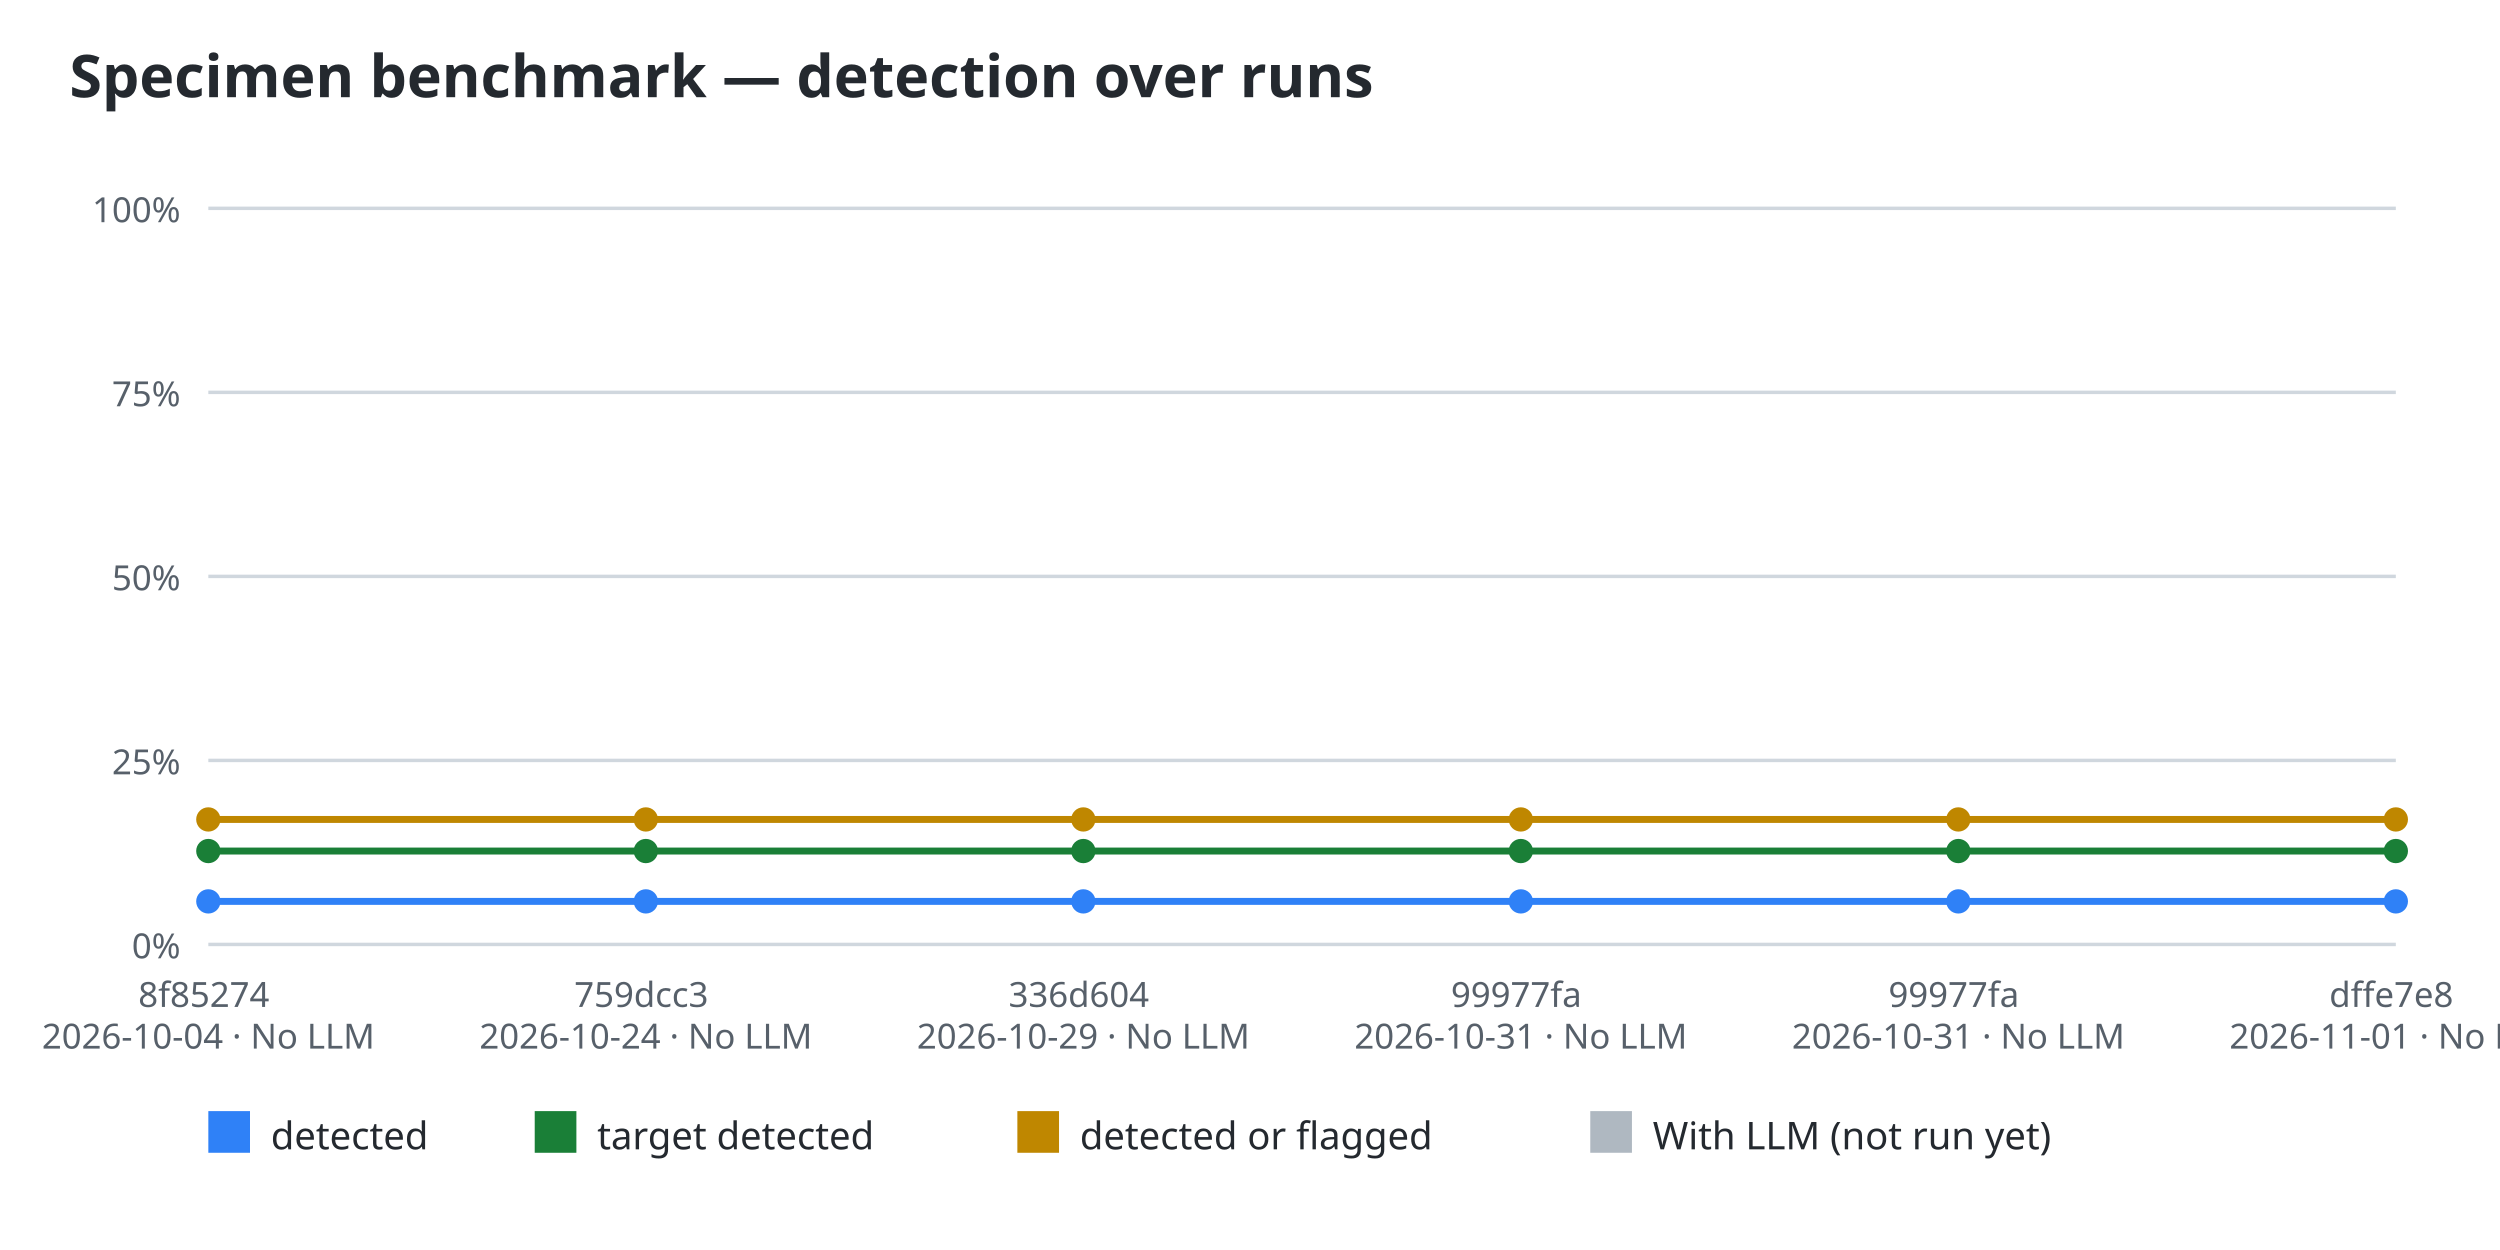
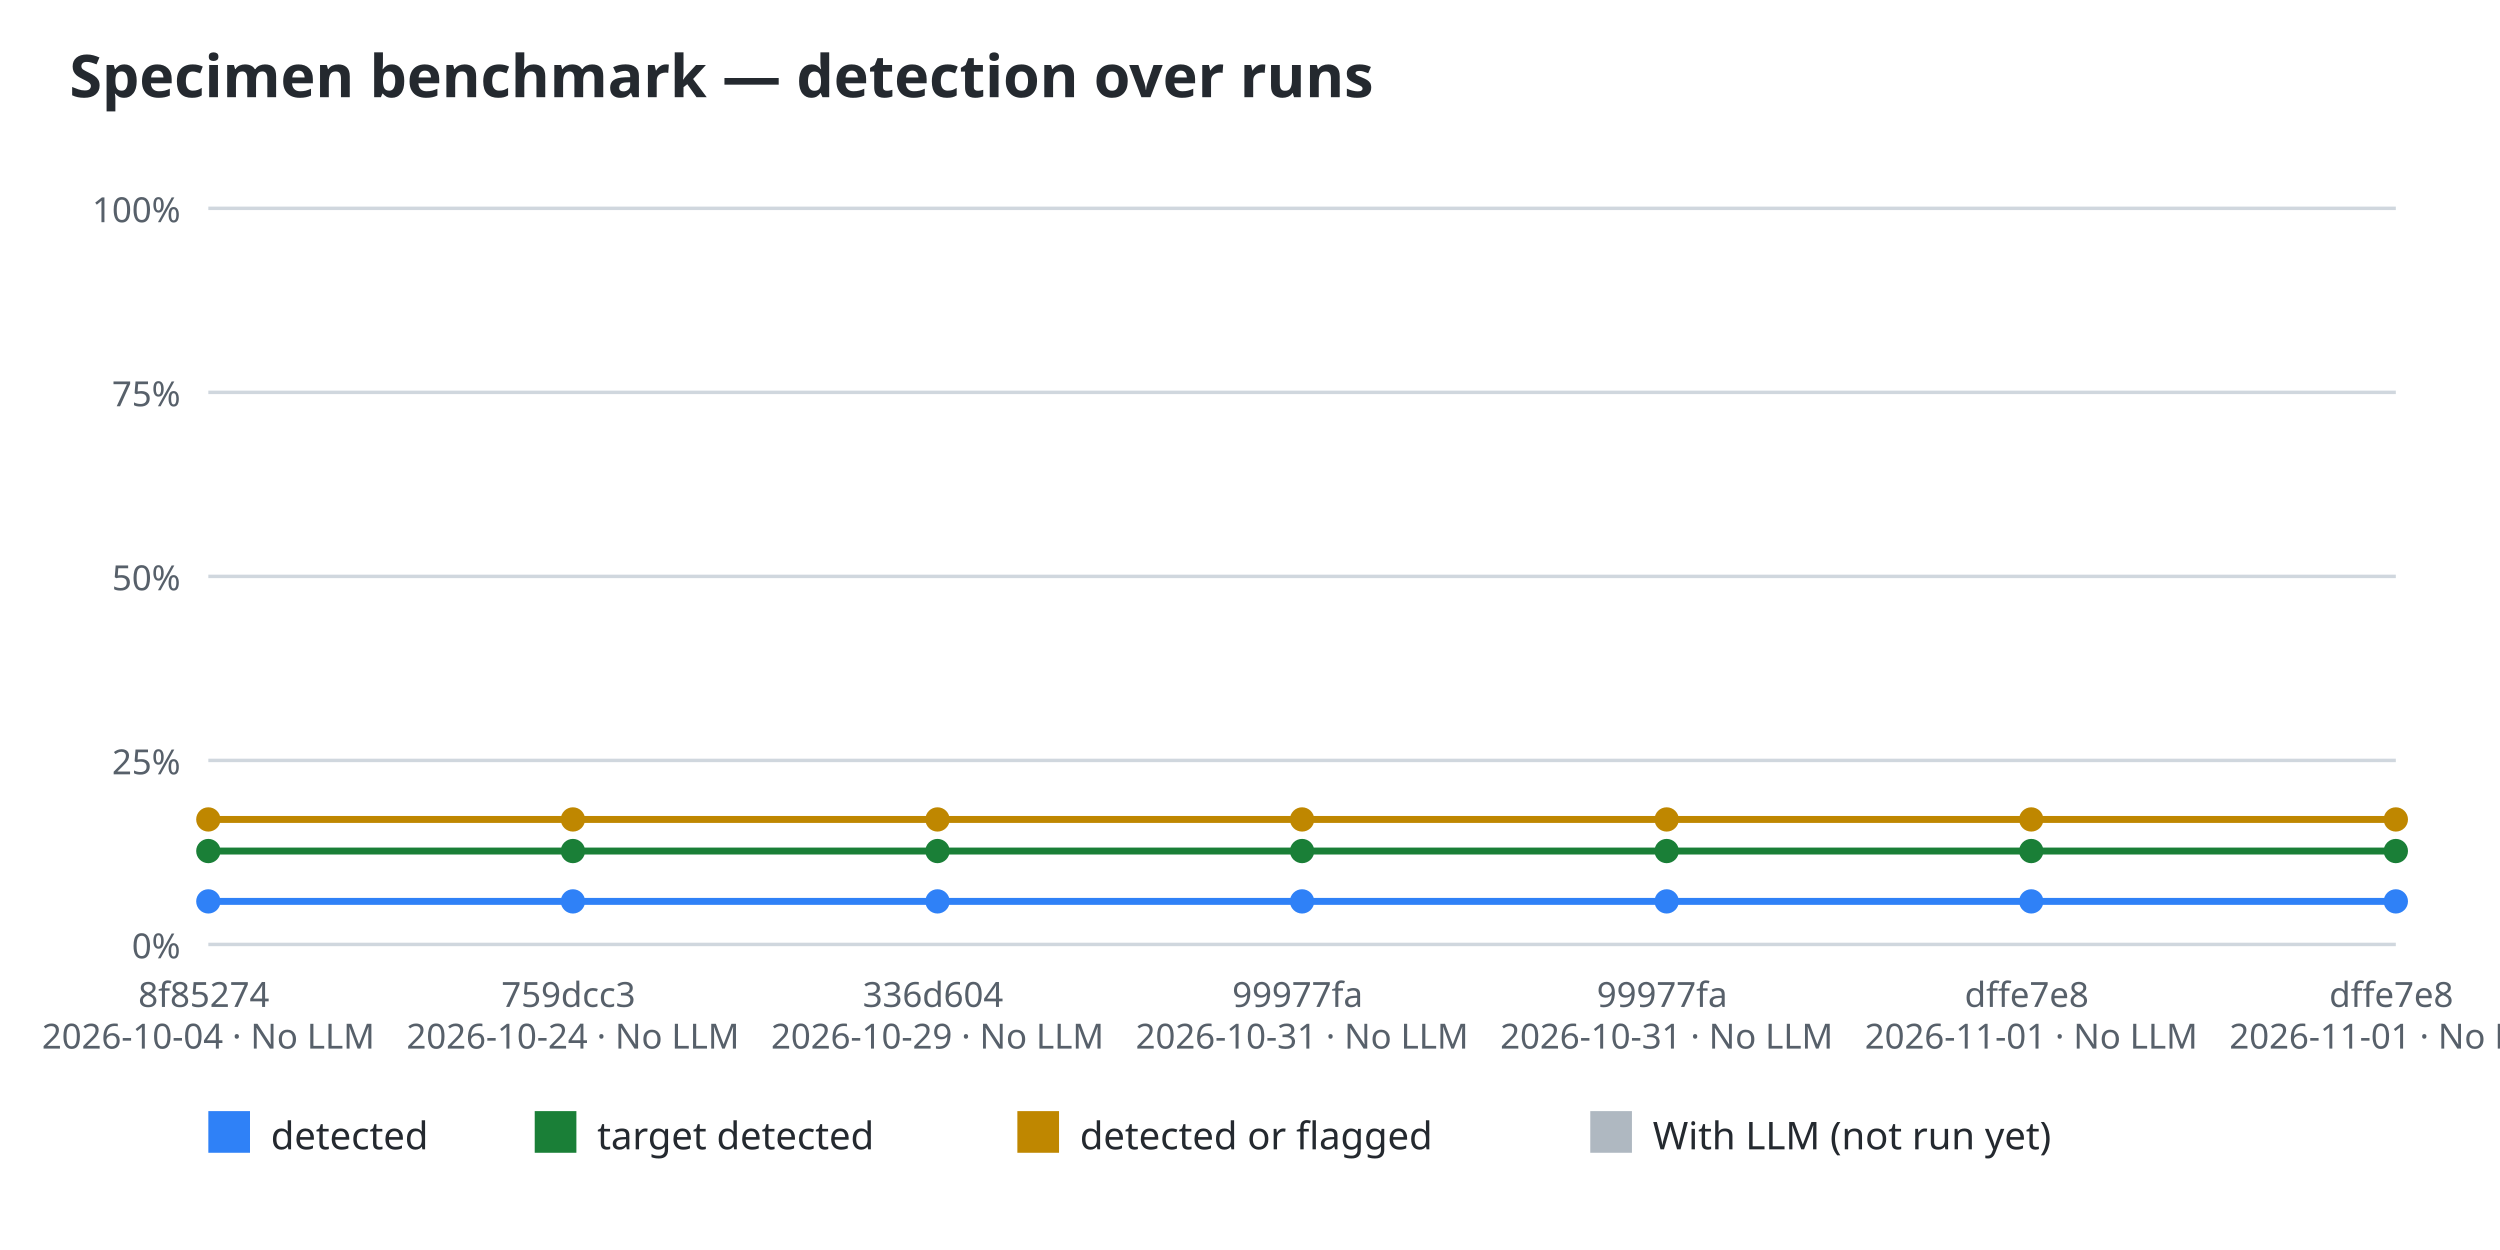
<svg xmlns="http://www.w3.org/2000/svg" viewBox="0 0 720 360" font-family="sans-serif">
  <rect width="720" height="360" fill="white" />
  <text x="20" y="28" font-size="17" font-weight="bold" fill="#24292f">Specimen benchmark — detection over runs</text>
  <line x1="60" y1="272.0" x2="690" y2="272.0" stroke="#d0d7de" stroke-width="1" />
  <text x="52" y="276.0" font-size="10" fill="#57606a" text-anchor="end">0%</text>
  <line x1="60" y1="219.0" x2="690" y2="219.0" stroke="#d0d7de" stroke-width="1" />
  <text x="52" y="223.0" font-size="10" fill="#57606a" text-anchor="end">25%</text>
  <line x1="60" y1="166.0" x2="690" y2="166.0" stroke="#d0d7de" stroke-width="1" />
  <text x="52" y="170.0" font-size="10" fill="#57606a" text-anchor="end">50%</text>
  <line x1="60" y1="113.0" x2="690" y2="113.0" stroke="#d0d7de" stroke-width="1" />
  <text x="52" y="117.0" font-size="10" fill="#57606a" text-anchor="end">75%</text>
  <line x1="60" y1="60.0" x2="690" y2="60.0" stroke="#d0d7de" stroke-width="1" />
  <text x="52" y="64.0" font-size="10" fill="#57606a" text-anchor="end">100%</text>
-   <polyline points="60.0,259.6 186.0,259.6 312.0,259.6 438.0,259.6 564.0,259.6 690.0,259.6" fill="none" stroke="#2f81f7" stroke-width="2" />
+   <polyline points="60.0,259.6 165.0,259.6 270.0,259.6 375.0,259.6 480.0,259.6 585.0,259.6 690.0,259.6" fill="none" stroke="#2f81f7" stroke-width="2" />
  <circle cx="60.0" cy="259.6" r="3.5" fill="#2f81f7" />
-   <circle cx="186.0" cy="259.6" r="3.5" fill="#2f81f7" />
-   <circle cx="312.0" cy="259.6" r="3.5" fill="#2f81f7" />
-   <circle cx="438.0" cy="259.6" r="3.5" fill="#2f81f7" />
-   <circle cx="564.0" cy="259.6" r="3.5" fill="#2f81f7" />
+   <circle cx="165.0" cy="259.6" r="3.5" fill="#2f81f7" />
+   <circle cx="270.0" cy="259.6" r="3.5" fill="#2f81f7" />
+   <circle cx="375.0" cy="259.6" r="3.5" fill="#2f81f7" />
+   <circle cx="480.0" cy="259.6" r="3.5" fill="#2f81f7" />
+   <circle cx="585.0" cy="259.6" r="3.5" fill="#2f81f7" />
  <circle cx="690.0" cy="259.6" r="3.5" fill="#2f81f7" />
-   <polyline points="60.0,245.1 186.0,245.1 312.0,245.1 438.0,245.1 564.0,245.1 690.0,245.1" fill="none" stroke="#1a7f37" stroke-width="2" />
+   <polyline points="60.0,245.1 165.0,245.1 270.0,245.1 375.0,245.1 480.0,245.1 585.0,245.1 690.0,245.1" fill="none" stroke="#1a7f37" stroke-width="2" />
  <circle cx="60.0" cy="245.1" r="3.5" fill="#1a7f37" />
-   <circle cx="186.0" cy="245.1" r="3.5" fill="#1a7f37" />
-   <circle cx="312.0" cy="245.1" r="3.5" fill="#1a7f37" />
-   <circle cx="438.0" cy="245.1" r="3.5" fill="#1a7f37" />
-   <circle cx="564.0" cy="245.1" r="3.5" fill="#1a7f37" />
+   <circle cx="165.0" cy="245.1" r="3.5" fill="#1a7f37" />
+   <circle cx="270.0" cy="245.1" r="3.5" fill="#1a7f37" />
+   <circle cx="375.0" cy="245.1" r="3.5" fill="#1a7f37" />
+   <circle cx="480.0" cy="245.1" r="3.5" fill="#1a7f37" />
+   <circle cx="585.0" cy="245.1" r="3.5" fill="#1a7f37" />
  <circle cx="690.0" cy="245.1" r="3.5" fill="#1a7f37" />
-   <polyline points="60.0,236.0 186.0,236.0 312.0,236.0 438.0,236.0 564.0,236.0 690.0,236.0" fill="none" stroke="#bf8700" stroke-width="2" />
+   <polyline points="60.0,236.0 165.0,236.0 270.0,236.0 375.0,236.0 480.0,236.0 585.0,236.0 690.0,236.0" fill="none" stroke="#bf8700" stroke-width="2" />
  <circle cx="60.0" cy="236.0" r="3.5" fill="#bf8700" />
-   <circle cx="186.0" cy="236.0" r="3.5" fill="#bf8700" />
-   <circle cx="312.0" cy="236.0" r="3.5" fill="#bf8700" />
-   <circle cx="438.0" cy="236.0" r="3.5" fill="#bf8700" />
-   <circle cx="564.0" cy="236.0" r="3.5" fill="#bf8700" />
+   <circle cx="165.0" cy="236.0" r="3.5" fill="#bf8700" />
+   <circle cx="270.0" cy="236.0" r="3.5" fill="#bf8700" />
+   <circle cx="375.0" cy="236.0" r="3.5" fill="#bf8700" />
+   <circle cx="480.0" cy="236.0" r="3.5" fill="#bf8700" />
+   <circle cx="585.0" cy="236.0" r="3.5" fill="#bf8700" />
  <circle cx="690.0" cy="236.0" r="3.5" fill="#bf8700" />
  <text x="60.0" y="290" font-size="10" fill="#57606a" text-anchor="middle">
    <tspan x="60.0" dy="0">8f85274</tspan>
    <tspan x="60.0" dy="12">2026-10-04 · No LLM</tspan>
  </text>
-   <text x="186.0" y="290" font-size="10" fill="#57606a" text-anchor="middle">
-     <tspan x="186.0" dy="0">759dcc3</tspan>
-     <tspan x="186.0" dy="12">2026-10-24 · No LLM</tspan>
+   <text x="165.0" y="290" font-size="10" fill="#57606a" text-anchor="middle">
+     <tspan x="165.0" dy="0">759dcc3</tspan>
+     <tspan x="165.0" dy="12">2026-10-24 · No LLM</tspan>
  </text>
-   <text x="312.0" y="290" font-size="10" fill="#57606a" text-anchor="middle">
-     <tspan x="312.0" dy="0">336d604</tspan>
-     <tspan x="312.0" dy="12">2026-10-29 · No LLM</tspan>
+   <text x="270.0" y="290" font-size="10" fill="#57606a" text-anchor="middle">
+     <tspan x="270.0" dy="0">336d604</tspan>
+     <tspan x="270.0" dy="12">2026-10-29 · No LLM</tspan>
  </text>
-   <text x="438.0" y="290" font-size="10" fill="#57606a" text-anchor="middle">
-     <tspan x="438.0" dy="0">99977fa</tspan>
-     <tspan x="438.0" dy="12">2026-10-31 · No LLM</tspan>
+   <text x="375.0" y="290" font-size="10" fill="#57606a" text-anchor="middle">
+     <tspan x="375.0" dy="0">99977fa</tspan>
+     <tspan x="375.0" dy="12">2026-10-31 · No LLM</tspan>
  </text>
-   <text x="564.0" y="290" font-size="10" fill="#57606a" text-anchor="middle">
-     <tspan x="564.0" dy="0">99977fa</tspan>
-     <tspan x="564.0" dy="12">2026-10-31 · No LLM</tspan>
+   <text x="480.0" y="290" font-size="10" fill="#57606a" text-anchor="middle">
+     <tspan x="480.0" dy="0">99977fa</tspan>
+     <tspan x="480.0" dy="12">2026-10-31 · No LLM</tspan>
+   </text>
+   <text x="585.0" y="290" font-size="10" fill="#57606a" text-anchor="middle">
+     <tspan x="585.0" dy="0">dffe7e8</tspan>
+     <tspan x="585.0" dy="12">2026-11-01 · No LLM</tspan>
  </text>
  <text x="690.0" y="290" font-size="10" fill="#57606a" text-anchor="middle">
    <tspan x="690.0" dy="0">dffe7e8</tspan>
    <tspan x="690.0" dy="12">2026-11-01 · No LLM</tspan>
  </text>
  <rect x="60" y="320" width="12" height="12" fill="#2f81f7" />
  <text x="78" y="331" font-size="11" fill="#24292f">detected</text>
  <rect x="154" y="320" width="12" height="12" fill="#1a7f37" />
  <text x="172" y="331" font-size="11" fill="#24292f">target detected</text>
  <rect x="293" y="320" width="12" height="12" fill="#bf8700" />
  <text x="311" y="331" font-size="11" fill="#24292f">detected or flagged</text>
  <rect x="458" y="320" width="12" height="12" fill="#afb8c1" />
  <text x="476" y="331" font-size="11" fill="#24292f">With LLM (not run yet)</text>
</svg>
